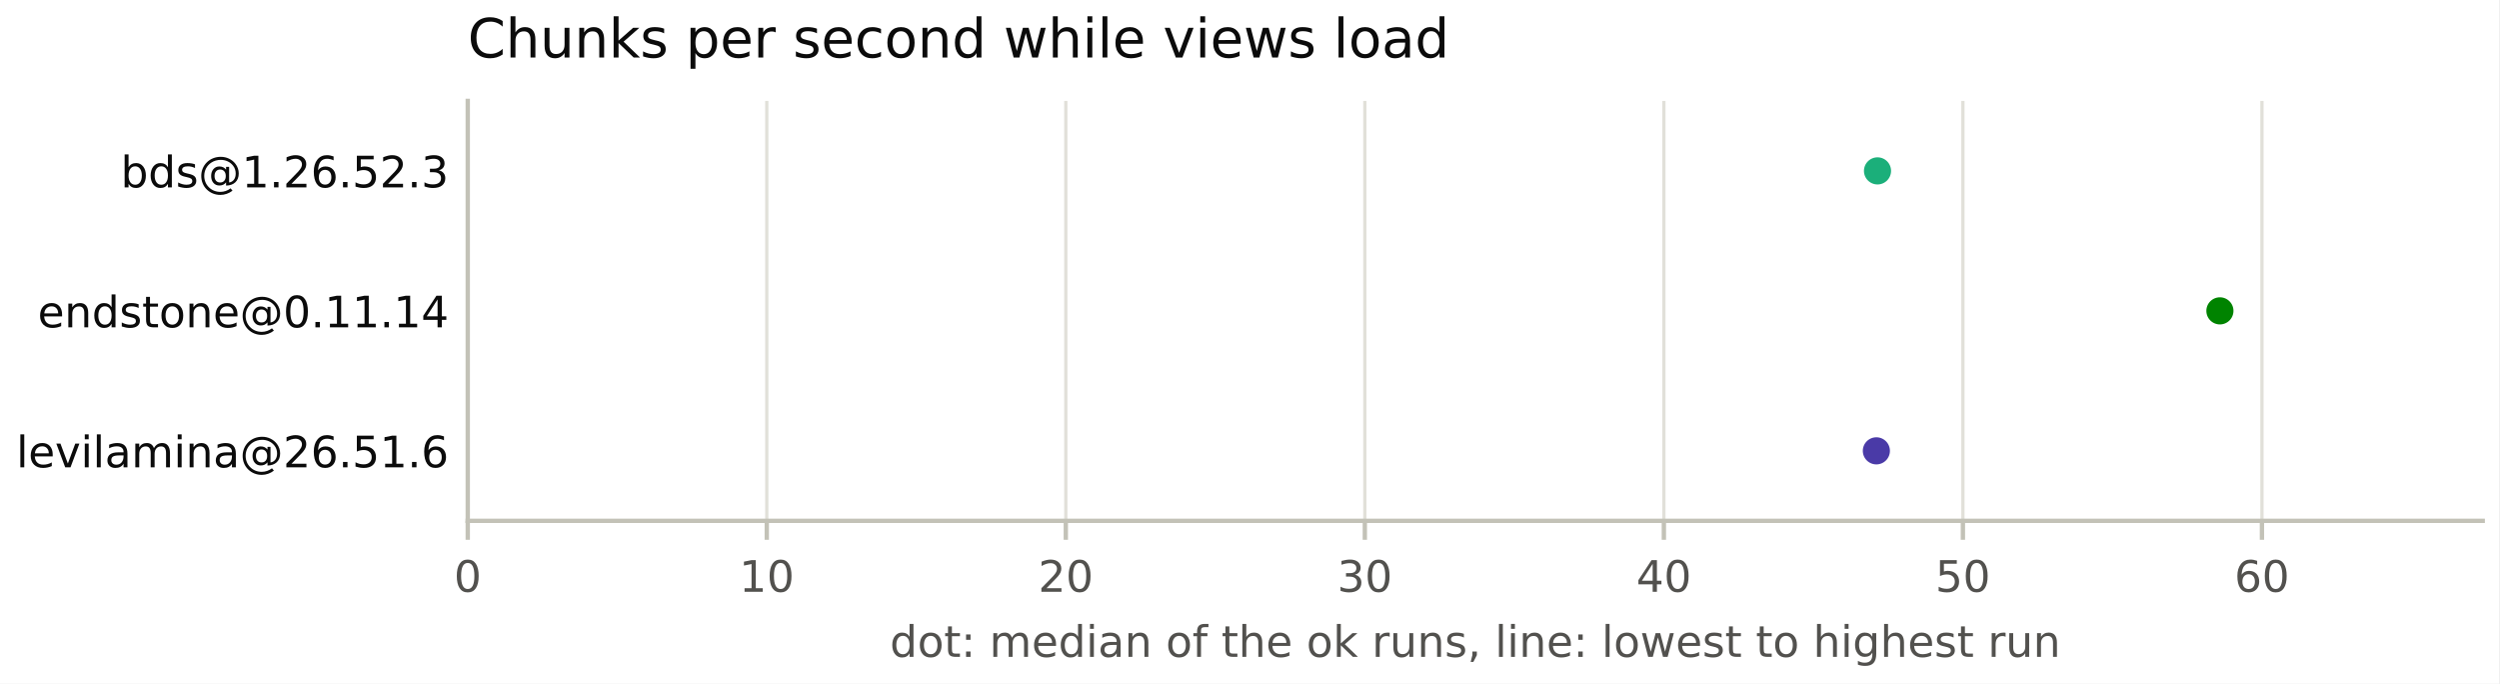
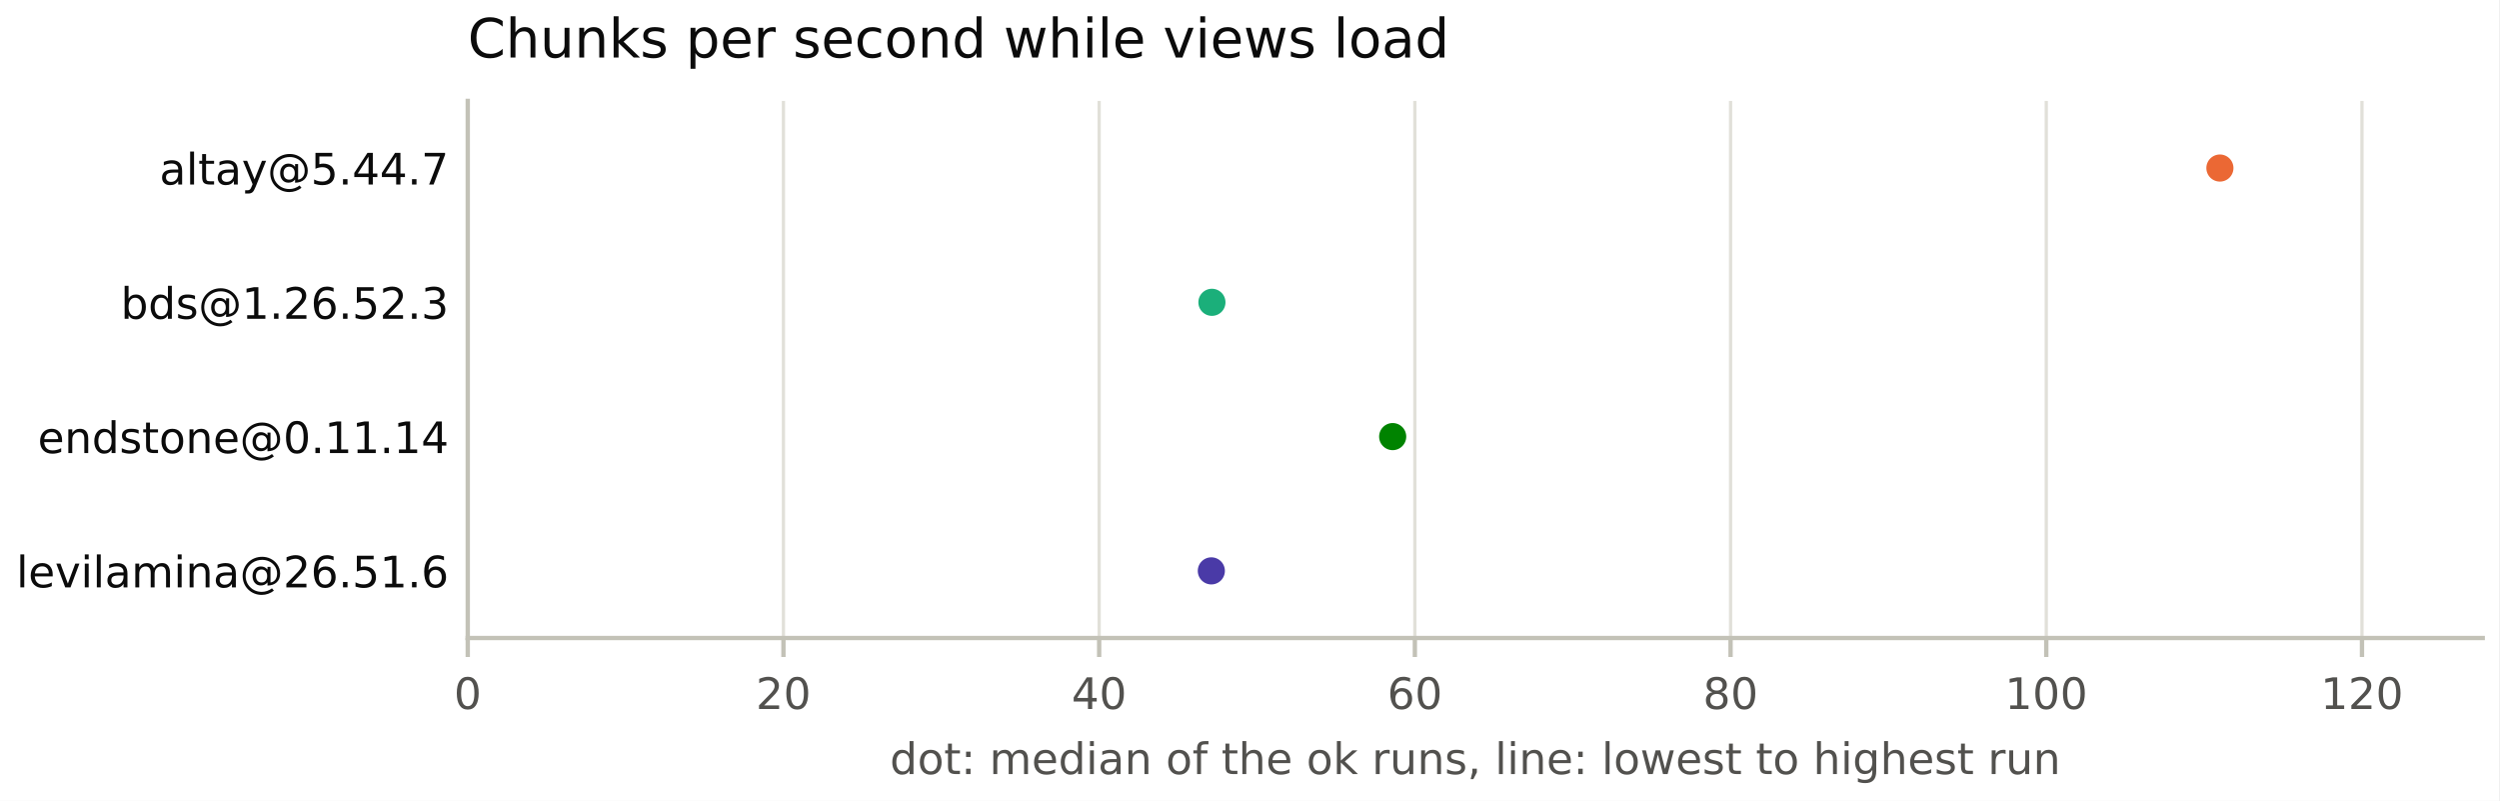
- <svg xmlns="http://www.w3.org/2000/svg" xmlns:xlink="http://www.w3.org/1999/xlink" width="460.8pt" height="126pt" viewBox="0 0 460.8 126" version="1.1">
+ <svg xmlns="http://www.w3.org/2000/svg" xmlns:xlink="http://www.w3.org/1999/xlink" width="460.8pt" height="147.6pt" viewBox="0 0 460.8 147.6" version="1.1">
  <defs>
    <style type="text/css">*{stroke-linejoin: round; stroke-linecap: butt}</style>
  </defs>
  <g id="figure_1">
    <g id="patch_1">
-       <path d="M 0 126  L 460.8 126  L 460.8 0  L 0 0  z " style="fill: #ffffff" />
+       <path d="M 0 147.6  L 460.8 147.6  L 460.8 0  L 0 0  z " style="fill: #ffffff" />
    </g>
    <g id="axes_1">
      <g id="patch_2">
-         <path d="M 86.25 95.999  L 457.8 95.999  L 457.8 18.599  L 86.25 18.599  z " style="fill: #ffffff" />
+         <path d="M 86.25 117.599  L 457.8 117.599  L 457.8 18.599  L 86.25 18.599  z " style="fill: #ffffff" />
      </g>
      <g id="matplotlib.axis_1">
        <g id="xtick_1">
          <g id="line2d_1">
-             <path d="M 86.25 95.999  L 86.25 18.599  " clip-path="url(#pcc7bbc2439)" style="fill: none; stroke: #e1e0d9; stroke-width: 0.6; stroke-linecap: square" />
+             <path d="M 86.25 117.599  L 86.25 18.599  " clip-path="url(#p664147c223)" style="fill: none; stroke: #e1e0d9; stroke-width: 0.6; stroke-linecap: square" />
          </g>
          <g id="line2d_2">
            <defs>
-               <path id="m160609b3ed" d="M 0 0  L 0 3.5  " style="stroke: #c3c2b7; stroke-width: 0.8" />
+               <path id="mc5ba4365d6" d="M 0 0  L 0 3.5  " style="stroke: #c3c2b7; stroke-width: 0.8" />
            </defs>
            <g>
-               <use xlink:href="#m160609b3ed" x="86.25" y="95.999" style="fill: #c3c2b7; stroke: #c3c2b7; stroke-width: 0.8" />
+               <use xlink:href="#mc5ba4365d6" x="86.25" y="117.599" style="fill: #c3c2b7; stroke: #c3c2b7; stroke-width: 0.8" />
            </g>
          </g>
          <g id="text_1">
-             <g style="fill: #52514e" transform="translate(83.70524 109.0773) scale(0.08 -0.08)">
+             <g style="fill: #52514e" transform="translate(83.70524 130.6773) scale(0.08 -0.08)">
              <defs>
                <path id="DejaVuSans-13" d="M 2034 4250  Q 1547 4250 1301 3770  Q 1056 3291 1056 2328  Q 1056 1369 1301 889  Q 1547 409 2034 409  Q 2525 409 2770 889  Q 3016 1369 3016 2328  Q 3016 3291 2770 3770  Q 2525 4250 2034 4250  z M 2034 4750  Q 2819 4750 3233 4129  Q 3647 3509 3647 2328  Q 3647 1150 3233 529  Q 2819 -91 2034 -91  Q 1250 -91 836 529  Q 422 1150 422 2328  Q 422 3509 836 4129  Q 1250 4750 2034 4750  z " transform="scale(0.015625)" />
              </defs>
              <use xlink:href="#DejaVuSans-13" />
            </g>
          </g>
        </g>
        <g id="xtick_2">
          <g id="line2d_3">
-             <path d="M 141.39 95.999  L 141.39 18.599  " clip-path="url(#pcc7bbc2439)" style="fill: none; stroke: #e1e0d9; stroke-width: 0.6; stroke-linecap: square" />
+             <path d="M 144.464 117.599  L 144.464 18.599  " clip-path="url(#p664147c223)" style="fill: none; stroke: #e1e0d9; stroke-width: 0.6; stroke-linecap: square" />
          </g>
          <g id="line2d_4">
            <g>
-               <use xlink:href="#m160609b3ed" x="141.39" y="95.999" style="fill: #c3c2b7; stroke: #c3c2b7; stroke-width: 0.8" />
+               <use xlink:href="#mc5ba4365d6" x="144.464" y="117.599" style="fill: #c3c2b7; stroke: #c3c2b7; stroke-width: 0.8" />
            </g>
          </g>
          <g id="text_2">
-             <g style="fill: #52514e" transform="translate(136.2996 109.0773) scale(0.08 -0.08)">
+             <g style="fill: #52514e" transform="translate(139.3742 130.6773) scale(0.08 -0.08)">
+               <defs>
+                 <path id="DejaVuSans-15" d="M 1228 531  L 3431 531  L 3431 0  L 469 0  L 469 531  Q 828 903 1448 1529  Q 2069 2156 2228 2338  Q 2531 2678 2651 2914  Q 2772 3150 2772 3378  Q 2772 3750 2511 3984  Q 2250 4219 1831 4219  Q 1534 4219 1204 4116  Q 875 4013 500 3803  L 500 4441  Q 881 4594 1212 4672  Q 1544 4750 1819 4750  Q 2544 4750 2975 4387  Q 3406 4025 3406 3419  Q 3406 3131 3298 2873  Q 3191 2616 2906 2266  Q 2828 2175 2409 1742  Q 1991 1309 1228 531  z " transform="scale(0.015625)" />
+               </defs>
+               <use xlink:href="#DejaVuSans-15" />
+               <use xlink:href="#DejaVuSans-13" transform="translate(63.625 0)" />
+             </g>
+           </g>
+         </g>
+         <g id="xtick_3">
+           <g id="line2d_5">
+             <path d="M 202.678 117.599  L 202.678 18.599  " clip-path="url(#p664147c223)" style="fill: none; stroke: #e1e0d9; stroke-width: 0.6; stroke-linecap: square" />
+           </g>
+           <g id="line2d_6">
+             <g>
+               <use xlink:href="#mc5ba4365d6" x="202.678" y="117.599" style="fill: #c3c2b7; stroke: #c3c2b7; stroke-width: 0.8" />
+             </g>
+           </g>
+           <g id="text_3">
+             <g style="fill: #52514e" transform="translate(197.5881 130.6773) scale(0.08 -0.08)">
+               <defs>
+                 <path id="DejaVuSans-17" d="M 2419 4116  L 825 1625  L 2419 1625  L 2419 4116  z M 2253 4666  L 3047 4666  L 3047 1625  L 3713 1625  L 3713 1100  L 3047 1100  L 3047 0  L 2419 0  L 2419 1100  L 313 1100  L 313 1709  L 2253 4666  z " transform="scale(0.015625)" />
+               </defs>
+               <use xlink:href="#DejaVuSans-17" />
+               <use xlink:href="#DejaVuSans-13" transform="translate(63.625 0)" />
+             </g>
+           </g>
+         </g>
+         <g id="xtick_4">
+           <g id="line2d_7">
+             <path d="M 260.892 117.599  L 260.892 18.599  " clip-path="url(#p664147c223)" style="fill: none; stroke: #e1e0d9; stroke-width: 0.6; stroke-linecap: square" />
+           </g>
+           <g id="line2d_8">
+             <g>
+               <use xlink:href="#mc5ba4365d6" x="260.892" y="117.599" style="fill: #c3c2b7; stroke: #c3c2b7; stroke-width: 0.8" />
+             </g>
+           </g>
+           <g id="text_4">
+             <g style="fill: #52514e" transform="translate(255.8021 130.6773) scale(0.08 -0.08)">
+               <defs>
+                 <path id="DejaVuSans-19" d="M 2113 2584  Q 1688 2584 1439 2293  Q 1191 2003 1191 1497  Q 1191 994 1439 701  Q 1688 409 2113 409  Q 2538 409 2786 701  Q 3034 994 3034 1497  Q 3034 2003 2786 2293  Q 2538 2584 2113 2584  z M 3366 4563  L 3366 3988  Q 3128 4100 2886 4159  Q 2644 4219 2406 4219  Q 1781 4219 1451 3797  Q 1122 3375 1075 2522  Q 1259 2794 1537 2939  Q 1816 3084 2150 3084  Q 2853 3084 3261 2657  Q 3669 2231 3669 1497  Q 3669 778 3244 343  Q 2819 -91 2113 -91  Q 1303 -91 875 529  Q 447 1150 447 2328  Q 447 3434 972 4092  Q 1497 4750 2381 4750  Q 2619 4750 2861 4703  Q 3103 4656 3366 4563  z " transform="scale(0.015625)" />
+               </defs>
+               <use xlink:href="#DejaVuSans-19" />
+               <use xlink:href="#DejaVuSans-13" transform="translate(63.625 0)" />
+             </g>
+           </g>
+         </g>
+         <g id="xtick_5">
+           <g id="line2d_9">
+             <path d="M 319.106 117.599  L 319.106 18.599  " clip-path="url(#p664147c223)" style="fill: none; stroke: #e1e0d9; stroke-width: 0.6; stroke-linecap: square" />
+           </g>
+           <g id="line2d_10">
+             <g>
+               <use xlink:href="#mc5ba4365d6" x="319.106" y="117.599" style="fill: #c3c2b7; stroke: #c3c2b7; stroke-width: 0.8" />
+             </g>
+           </g>
+           <g id="text_5">
+             <g style="fill: #52514e" transform="translate(314.016 130.6773) scale(0.08 -0.08)">
+               <defs>
+                 <path id="DejaVuSans-1b" d="M 2034 2216  Q 1584 2216 1326 1975  Q 1069 1734 1069 1313  Q 1069 891 1326 650  Q 1584 409 2034 409  Q 2484 409 2743 651  Q 3003 894 3003 1313  Q 3003 1734 2745 1975  Q 2488 2216 2034 2216  z M 1403 2484  Q 997 2584 770 2862  Q 544 3141 544 3541  Q 544 4100 942 4425  Q 1341 4750 2034 4750  Q 2731 4750 3128 4425  Q 3525 4100 3525 3541  Q 3525 3141 3298 2862  Q 3072 2584 2669 2484  Q 3125 2378 3379 2068  Q 3634 1759 3634 1313  Q 3634 634 3220 271  Q 2806 -91 2034 -91  Q 1263 -91 848 271  Q 434 634 434 1313  Q 434 1759 690 2068  Q 947 2378 1403 2484  z M 1172 3481  Q 1172 3119 1398 2916  Q 1625 2713 2034 2713  Q 2441 2713 2670 2916  Q 2900 3119 2900 3481  Q 2900 3844 2670 4047  Q 2441 4250 2034 4250  Q 1625 4250 1398 4047  Q 1172 3844 1172 3481  z " transform="scale(0.015625)" />
+               </defs>
+               <use xlink:href="#DejaVuSans-1b" />
+               <use xlink:href="#DejaVuSans-13" transform="translate(63.625 0)" />
+             </g>
+           </g>
+         </g>
+         <g id="xtick_6">
+           <g id="line2d_11">
+             <path d="M 377.32 117.599  L 377.32 18.599  " clip-path="url(#p664147c223)" style="fill: none; stroke: #e1e0d9; stroke-width: 0.6; stroke-linecap: square" />
+           </g>
+           <g id="line2d_12">
+             <g>
+               <use xlink:href="#mc5ba4365d6" x="377.32" y="117.599" style="fill: #c3c2b7; stroke: #c3c2b7; stroke-width: 0.8" />
+             </g>
+           </g>
+           <g id="text_6">
+             <g style="fill: #52514e" transform="translate(369.685 130.6773) scale(0.08 -0.08)">
              <defs>
                <path id="DejaVuSans-14" d="M 794 531  L 1825 531  L 1825 4091  L 703 3866  L 703 4441  L 1819 4666  L 2450 4666  L 2450 531  L 3481 531  L 3481 0  L 794 0  L 794 531  z " transform="scale(0.015625)" />
              </defs>
              <use xlink:href="#DejaVuSans-14" />
              <use xlink:href="#DejaVuSans-13" transform="translate(63.625 0)" />
-             </g>
-           </g>
-         </g>
-         <g id="xtick_3">
-           <g id="line2d_5">
-             <path d="M 196.529 95.999  L 196.529 18.599  " clip-path="url(#pcc7bbc2439)" style="fill: none; stroke: #e1e0d9; stroke-width: 0.6; stroke-linecap: square" />
-           </g>
-           <g id="line2d_6">
-             <g>
-               <use xlink:href="#m160609b3ed" x="196.529" y="95.999" style="fill: #c3c2b7; stroke: #c3c2b7; stroke-width: 0.8" />
-             </g>
-           </g>
-           <g id="text_3">
-             <g style="fill: #52514e" transform="translate(191.439 109.0773) scale(0.08 -0.08)">
-               <defs>
-                 <path id="DejaVuSans-15" d="M 1228 531  L 3431 531  L 3431 0  L 469 0  L 469 531  Q 828 903 1448 1529  Q 2069 2156 2228 2338  Q 2531 2678 2651 2914  Q 2772 3150 2772 3378  Q 2772 3750 2511 3984  Q 2250 4219 1831 4219  Q 1534 4219 1204 4116  Q 875 4013 500 3803  L 500 4441  Q 881 4594 1212 4672  Q 1544 4750 1819 4750  Q 2544 4750 2975 4387  Q 3406 4025 3406 3419  Q 3406 3131 3298 2873  Q 3191 2616 2906 2266  Q 2828 2175 2409 1742  Q 1991 1309 1228 531  z " transform="scale(0.015625)" />
-               </defs>
-               <use xlink:href="#DejaVuSans-15" />
-               <use xlink:href="#DejaVuSans-13" transform="translate(63.625 0)" />
-             </g>
-           </g>
-         </g>
-         <g id="xtick_4">
-           <g id="line2d_7">
-             <path d="M 251.668 95.999  L 251.668 18.599  " clip-path="url(#pcc7bbc2439)" style="fill: none; stroke: #e1e0d9; stroke-width: 0.6; stroke-linecap: square" />
-           </g>
-           <g id="line2d_8">
-             <g>
-               <use xlink:href="#m160609b3ed" x="251.668" y="95.999" style="fill: #c3c2b7; stroke: #c3c2b7; stroke-width: 0.8" />
-             </g>
-           </g>
-           <g id="text_4">
-             <g style="fill: #52514e" transform="translate(246.5784 109.0773) scale(0.08 -0.08)">
-               <defs>
-                 <path id="DejaVuSans-16" d="M 2597 2516  Q 3050 2419 3304 2112  Q 3559 1806 3559 1356  Q 3559 666 3084 287  Q 2609 -91 1734 -91  Q 1441 -91 1130 -33  Q 819 25 488 141  L 488 750  Q 750 597 1062 519  Q 1375 441 1716 441  Q 2309 441 2620 675  Q 2931 909 2931 1356  Q 2931 1769 2642 2001  Q 2353 2234 1838 2234  L 1294 2234  L 1294 2753  L 1863 2753  Q 2328 2753 2575 2939  Q 2822 3125 2822 3475  Q 2822 3834 2567 4026  Q 2313 4219 1838 4219  Q 1578 4219 1281 4162  Q 984 4106 628 3988  L 628 4550  Q 988 4650 1302 4700  Q 1616 4750 1894 4750  Q 2613 4750 3031 4423  Q 3450 4097 3450 3541  Q 3450 3153 3228 2886  Q 3006 2619 2597 2516  z " transform="scale(0.015625)" />
-               </defs>
-               <use xlink:href="#DejaVuSans-16" />
-               <use xlink:href="#DejaVuSans-13" transform="translate(63.625 0)" />
-             </g>
-           </g>
-         </g>
-         <g id="xtick_5">
-           <g id="line2d_9">
-             <path d="M 306.808 95.999  L 306.808 18.599  " clip-path="url(#pcc7bbc2439)" style="fill: none; stroke: #e1e0d9; stroke-width: 0.6; stroke-linecap: square" />
-           </g>
-           <g id="line2d_10">
-             <g>
-               <use xlink:href="#m160609b3ed" x="306.808" y="95.999" style="fill: #c3c2b7; stroke: #c3c2b7; stroke-width: 0.8" />
-             </g>
-           </g>
-           <g id="text_5">
-             <g style="fill: #52514e" transform="translate(301.7178 109.0773) scale(0.08 -0.08)">
-               <defs>
-                 <path id="DejaVuSans-17" d="M 2419 4116  L 825 1625  L 2419 1625  L 2419 4116  z M 2253 4666  L 3047 4666  L 3047 1625  L 3713 1625  L 3713 1100  L 3047 1100  L 3047 0  L 2419 0  L 2419 1100  L 313 1100  L 313 1709  L 2253 4666  z " transform="scale(0.015625)" />
-               </defs>
-               <use xlink:href="#DejaVuSans-17" />
-               <use xlink:href="#DejaVuSans-13" transform="translate(63.625 0)" />
-             </g>
-           </g>
-         </g>
-         <g id="xtick_6">
-           <g id="line2d_11">
-             <path d="M 361.947 95.999  L 361.947 18.599  " clip-path="url(#pcc7bbc2439)" style="fill: none; stroke: #e1e0d9; stroke-width: 0.6; stroke-linecap: square" />
-           </g>
-           <g id="line2d_12">
-             <g>
-               <use xlink:href="#m160609b3ed" x="361.947" y="95.999" style="fill: #c3c2b7; stroke: #c3c2b7; stroke-width: 0.8" />
-             </g>
-           </g>
-           <g id="text_6">
-             <g style="fill: #52514e" transform="translate(356.8572 109.0773) scale(0.08 -0.08)">
-               <defs>
-                 <path id="DejaVuSans-18" d="M 691 4666  L 3169 4666  L 3169 4134  L 1269 4134  L 1269 2991  Q 1406 3038 1543 3061  Q 1681 3084 1819 3084  Q 2600 3084 3056 2656  Q 3513 2228 3513 1497  Q 3513 744 3044 326  Q 2575 -91 1722 -91  Q 1428 -91 1123 -41  Q 819 9 494 109  L 494 744  Q 775 591 1075 516  Q 1375 441 1709 441  Q 2250 441 2565 725  Q 2881 1009 2881 1497  Q 2881 1984 2565 2268  Q 2250 2553 1709 2553  Q 1456 2553 1204 2497  Q 953 2441 691 2322  L 691 4666  z " transform="scale(0.015625)" />
-               </defs>
-               <use xlink:href="#DejaVuSans-18" />
-               <use xlink:href="#DejaVuSans-13" transform="translate(63.625 0)" />
+               <use xlink:href="#DejaVuSans-13" transform="translate(127.25 0)" />
            </g>
          </g>
        </g>
        <g id="xtick_7">
          <g id="line2d_13">
-             <path d="M 417.087 95.999  L 417.087 18.599  " clip-path="url(#pcc7bbc2439)" style="fill: none; stroke: #e1e0d9; stroke-width: 0.6; stroke-linecap: square" />
+             <path d="M 435.534 117.599  L 435.534 18.599  " clip-path="url(#p664147c223)" style="fill: none; stroke: #e1e0d9; stroke-width: 0.6; stroke-linecap: square" />
          </g>
          <g id="line2d_14">
            <g>
-               <use xlink:href="#m160609b3ed" x="417.087" y="95.999" style="fill: #c3c2b7; stroke: #c3c2b7; stroke-width: 0.8" />
+               <use xlink:href="#mc5ba4365d6" x="435.534" y="117.599" style="fill: #c3c2b7; stroke: #c3c2b7; stroke-width: 0.8" />
            </g>
          </g>
          <g id="text_7">
-             <g style="fill: #52514e" transform="translate(411.9966 109.0773) scale(0.08 -0.08)">
-               <defs>
-                 <path id="DejaVuSans-19" d="M 2113 2584  Q 1688 2584 1439 2293  Q 1191 2003 1191 1497  Q 1191 994 1439 701  Q 1688 409 2113 409  Q 2538 409 2786 701  Q 3034 994 3034 1497  Q 3034 2003 2786 2293  Q 2538 2584 2113 2584  z M 3366 4563  L 3366 3988  Q 3128 4100 2886 4159  Q 2644 4219 2406 4219  Q 1781 4219 1451 3797  Q 1122 3375 1075 2522  Q 1259 2794 1537 2939  Q 1816 3084 2150 3084  Q 2853 3084 3261 2657  Q 3669 2231 3669 1497  Q 3669 778 3244 343  Q 2819 -91 2113 -91  Q 1303 -91 875 529  Q 447 1150 447 2328  Q 447 3434 972 4092  Q 1497 4750 2381 4750  Q 2619 4750 2861 4703  Q 3103 4656 3366 4563  z " transform="scale(0.015625)" />
-               </defs>
-               <use xlink:href="#DejaVuSans-19" />
-               <use xlink:href="#DejaVuSans-13" transform="translate(63.625 0)" />
+             <g style="fill: #52514e" transform="translate(427.8989 130.6773) scale(0.08 -0.08)">
+               <use xlink:href="#DejaVuSans-14" />
+               <use xlink:href="#DejaVuSans-15" transform="translate(63.625 0)" />
+               <use xlink:href="#DejaVuSans-13" transform="translate(127.25 0)" />
            </g>
          </g>
        </g>
        <g id="text_8">
-           <g style="fill: #52514e" transform="translate(164.0894 121.0779) scale(0.08 -0.08)">
+           <g style="fill: #52514e" transform="translate(164.0894 142.6779) scale(0.08 -0.08)">
            <defs>
              <path id="DejaVuSans-47" d="M 2906 2969  L 2906 4863  L 3481 4863  L 3481 0  L 2906 0  L 2906 525  Q 2725 213 2448 61  Q 2172 -91 1784 -91  Q 1150 -91 751 415  Q 353 922 353 1747  Q 353 2572 751 3078  Q 1150 3584 1784 3584  Q 2172 3584 2448 3432  Q 2725 3281 2906 2969  z M 947 1747  Q 947 1113 1208 752  Q 1469 391 1925 391  Q 2381 391 2643 752  Q 2906 1113 2906 1747  Q 2906 2381 2643 2742  Q 2381 3103 1925 3103  Q 1469 3103 1208 2742  Q 947 2381 947 1747  z " transform="scale(0.015625)" />
              <path id="DejaVuSans-52" d="M 1959 3097  Q 1497 3097 1228 2736  Q 959 2375 959 1747  Q 959 1119 1226 758  Q 1494 397 1959 397  Q 2419 397 2687 759  Q 2956 1122 2956 1747  Q 2956 2369 2687 2733  Q 2419 3097 1959 3097  z M 1959 3584  Q 2709 3584 3137 3096  Q 3566 2609 3566 1747  Q 3566 888 3137 398  Q 2709 -91 1959 -91  Q 1206 -91 779 398  Q 353 888 353 1747  Q 353 2609 779 3096  Q 1206 3584 1959 3584  z " transform="scale(0.015625)" />
              <path id="DejaVuSans-57" d="M 1172 4494  L 1172 3500  L 2356 3500  L 2356 3053  L 1172 3053  L 1172 1153  Q 1172 725 1289 603  Q 1406 481 1766 481  L 2356 481  L 2356 0  L 1766 0  Q 1100 0 847 248  Q 594 497 594 1153  L 594 3053  L 172 3053  L 172 3500  L 594 3500  L 594 4494  L 1172 4494  z " transform="scale(0.015625)" />
              <path id="DejaVuSans-1d" d="M 750 794  L 1409 794  L 1409 0  L 750 0  L 750 794  z M 750 3309  L 1409 3309  L 1409 2516  L 750 2516  L 750 3309  z " transform="scale(0.015625)" />
              <path id="DejaVuSans-3" transform="scale(0.015625)" />
              <path id="DejaVuSans-50" d="M 3328 2828  Q 3544 3216 3844 3400  Q 4144 3584 4550 3584  Q 5097 3584 5394 3201  Q 5691 2819 5691 2113  L 5691 0  L 5113 0  L 5113 2094  Q 5113 2597 4934 2840  Q 4756 3084 4391 3084  Q 3944 3084 3684 2787  Q 3425 2491 3425 1978  L 3425 0  L 2847 0  L 2847 2094  Q 2847 2600 2669 2842  Q 2491 3084 2119 3084  Q 1678 3084 1418 2786  Q 1159 2488 1159 1978  L 1159 0  L 581 0  L 581 3500  L 1159 3500  L 1159 2956  Q 1356 3278 1631 3431  Q 1906 3584 2284 3584  Q 2666 3584 2933 3390  Q 3200 3197 3328 2828  z " transform="scale(0.015625)" />
              <path id="DejaVuSans-48" d="M 3597 1894  L 3597 1613  L 953 1613  Q 991 1019 1311 708  Q 1631 397 2203 397  Q 2534 397 2845 478  Q 3156 559 3463 722  L 3463 178  Q 3153 47 2828 -22  Q 2503 -91 2169 -91  Q 1331 -91 842 396  Q 353 884 353 1716  Q 353 2575 817 3079  Q 1281 3584 2069 3584  Q 2775 3584 3186 3129  Q 3597 2675 3597 1894  z M 3022 2063  Q 3016 2534 2758 2815  Q 2500 3097 2075 3097  Q 1594 3097 1305 2825  Q 1016 2553 972 2059  L 3022 2063  z " transform="scale(0.015625)" />
              <path id="DejaVuSans-4c" d="M 603 3500  L 1178 3500  L 1178 0  L 603 0  L 603 3500  z M 603 4863  L 1178 4863  L 1178 4134  L 603 4134  L 603 4863  z " transform="scale(0.015625)" />
              <path id="DejaVuSans-44" d="M 2194 1759  Q 1497 1759 1228 1600  Q 959 1441 959 1056  Q 959 750 1161 570  Q 1363 391 1709 391  Q 2188 391 2477 730  Q 2766 1069 2766 1631  L 2766 1759  L 2194 1759  z M 3341 1997  L 3341 0  L 2766 0  L 2766 531  Q 2569 213 2275 61  Q 1981 -91 1556 -91  Q 1019 -91 701 211  Q 384 513 384 1019  Q 384 1609 779 1909  Q 1175 2209 1959 2209  L 2766 2209  L 2766 2266  Q 2766 2663 2505 2880  Q 2244 3097 1772 3097  Q 1472 3097 1187 3025  Q 903 2953 641 2809  L 641 3341  Q 956 3463 1253 3523  Q 1550 3584 1831 3584  Q 2591 3584 2966 3190  Q 3341 2797 3341 1997  z " transform="scale(0.015625)" />
              <path id="DejaVuSans-51" d="M 3513 2113  L 3513 0  L 2938 0  L 2938 2094  Q 2938 2591 2744 2837  Q 2550 3084 2163 3084  Q 1697 3084 1428 2787  Q 1159 2491 1159 1978  L 1159 0  L 581 0  L 581 3500  L 1159 3500  L 1159 2956  Q 1366 3272 1645 3428  Q 1925 3584 2291 3584  Q 2894 3584 3203 3211  Q 3513 2838 3513 2113  z " transform="scale(0.015625)" />
              <path id="DejaVuSans-49" d="M 2375 4863  L 2375 4384  L 1825 4384  Q 1516 4384 1395 4259  Q 1275 4134 1275 3809  L 1275 3500  L 2222 3500  L 2222 3053  L 1275 3053  L 1275 0  L 697 0  L 697 3053  L 147 3053  L 147 3500  L 697 3500  L 697 3744  Q 697 4328 969 4595  Q 1241 4863 1831 4863  L 2375 4863  z " transform="scale(0.015625)" />
              <path id="DejaVuSans-4b" d="M 3513 2113  L 3513 0  L 2938 0  L 2938 2094  Q 2938 2591 2744 2837  Q 2550 3084 2163 3084  Q 1697 3084 1428 2787  Q 1159 2491 1159 1978  L 1159 0  L 581 0  L 581 4863  L 1159 4863  L 1159 2956  Q 1366 3272 1645 3428  Q 1925 3584 2291 3584  Q 2894 3584 3203 3211  Q 3513 2838 3513 2113  z " transform="scale(0.015625)" />
              <path id="DejaVuSans-4e" d="M 581 4863  L 1159 4863  L 1159 1991  L 2875 3500  L 3609 3500  L 1753 1863  L 3688 0  L 2938 0  L 1159 1709  L 1159 0  L 581 0  L 581 4863  z " transform="scale(0.015625)" />
              <path id="DejaVuSans-55" d="M 2631 2963  Q 2534 3019 2420 3045  Q 2306 3072 2169 3072  Q 1681 3072 1420 2755  Q 1159 2438 1159 1844  L 1159 0  L 581 0  L 581 3500  L 1159 3500  L 1159 2956  Q 1341 3275 1631 3429  Q 1922 3584 2338 3584  Q 2397 3584 2469 3576  Q 2541 3569 2628 3553  L 2631 2963  z " transform="scale(0.015625)" />
              <path id="DejaVuSans-58" d="M 544 1381  L 544 3500  L 1119 3500  L 1119 1403  Q 1119 906 1312 657  Q 1506 409 1894 409  Q 2359 409 2629 706  Q 2900 1003 2900 1516  L 2900 3500  L 3475 3500  L 3475 0  L 2900 0  L 2900 538  Q 2691 219 2414 64  Q 2138 -91 1772 -91  Q 1169 -91 856 284  Q 544 659 544 1381  z M 1991 3584  L 1991 3584  z " transform="scale(0.015625)" />
              <path id="DejaVuSans-56" d="M 2834 3397  L 2834 2853  Q 2591 2978 2328 3040  Q 2066 3103 1784 3103  Q 1356 3103 1142 2972  Q 928 2841 928 2578  Q 928 2378 1081 2264  Q 1234 2150 1697 2047  L 1894 2003  Q 2506 1872 2764 1633  Q 3022 1394 3022 966  Q 3022 478 2636 193  Q 2250 -91 1575 -91  Q 1294 -91 989 -36  Q 684 19 347 128  L 347 722  Q 666 556 975 473  Q 1284 391 1588 391  Q 1994 391 2212 530  Q 2431 669 2431 922  Q 2431 1156 2273 1281  Q 2116 1406 1581 1522  L 1381 1569  Q 847 1681 609 1914  Q 372 2147 372 2553  Q 372 3047 722 3315  Q 1072 3584 1716 3584  Q 2034 3584 2315 3537  Q 2597 3491 2834 3397  z " transform="scale(0.015625)" />
              <path id="DejaVuSans-f" d="M 750 794  L 1409 794  L 1409 256  L 897 -744  L 494 -744  L 750 256  L 750 794  z " transform="scale(0.015625)" />
              <path id="DejaVuSans-4f" d="M 603 4863  L 1178 4863  L 1178 0  L 603 0  L 603 4863  z " transform="scale(0.015625)" />
              <path id="DejaVuSans-5a" d="M 269 3500  L 844 3500  L 1563 769  L 2278 3500  L 2956 3500  L 3675 769  L 4391 3500  L 4966 3500  L 4050 0  L 3372 0  L 2619 2869  L 1863 0  L 1184 0  L 269 3500  z " transform="scale(0.015625)" />
              <path id="DejaVuSans-4a" d="M 2906 1791  Q 2906 2416 2648 2759  Q 2391 3103 1925 3103  Q 1463 3103 1205 2759  Q 947 2416 947 1791  Q 947 1169 1205 825  Q 1463 481 1925 481  Q 2391 481 2648 825  Q 2906 1169 2906 1791  z M 3481 434  Q 3481 -459 3084 -895  Q 2688 -1331 1869 -1331  Q 1566 -1331 1297 -1286  Q 1028 -1241 775 -1147  L 775 -588  Q 1028 -725 1275 -790  Q 1522 -856 1778 -856  Q 2344 -856 2625 -561  Q 2906 -266 2906 331  L 2906 616  Q 2728 306 2450 153  Q 2172 0 1784 0  Q 1141 0 747 490  Q 353 981 353 1791  Q 353 2603 747 3093  Q 1141 3584 1784 3584  Q 2172 3584 2450 3431  Q 2728 3278 2906 2969  L 2906 3500  L 3481 3500  L 3481 434  z " transform="scale(0.015625)" />
            </defs>
            <use xlink:href="#DejaVuSans-47" />
            <use xlink:href="#DejaVuSans-52" transform="translate(63.48438 0)" />
            <use xlink:href="#DejaVuSans-57" transform="translate(124.6719 0)" />
            <use xlink:href="#DejaVuSans-1d" transform="translate(163.875 0)" />
            <use xlink:href="#DejaVuSans-3" transform="translate(197.5625 0)" />
            <use xlink:href="#DejaVuSans-50" transform="translate(229.3438 0)" />
            <use xlink:href="#DejaVuSans-48" transform="translate(326.75 0)" />
            <use xlink:href="#DejaVuSans-47" transform="translate(388.2812 0)" />
            <use xlink:href="#DejaVuSans-4c" transform="translate(451.7656 0)" />
            <use xlink:href="#DejaVuSans-44" transform="translate(479.5469 0)" />
            <use xlink:href="#DejaVuSans-51" transform="translate(540.8281 0)" />
            <use xlink:href="#DejaVuSans-3" transform="translate(604.2031 0)" />
            <use xlink:href="#DejaVuSans-52" transform="translate(635.9844 0)" />
            <use xlink:href="#DejaVuSans-49" transform="translate(697.1719 0)" />
            <use xlink:href="#DejaVuSans-3" transform="translate(732.375 0)" />
            <use xlink:href="#DejaVuSans-57" transform="translate(764.1562 0)" />
            <use xlink:href="#DejaVuSans-4b" transform="translate(803.3594 0)" />
            <use xlink:href="#DejaVuSans-48" transform="translate(866.7344 0)" />
            <use xlink:href="#DejaVuSans-3" transform="translate(928.2656 0)" />
            <use xlink:href="#DejaVuSans-52" transform="translate(960.0469 0)" />
            <use xlink:href="#DejaVuSans-4e" transform="translate(1021.234 0)" />
            <use xlink:href="#DejaVuSans-3" transform="translate(1079.141 0)" />
            <use xlink:href="#DejaVuSans-55" transform="translate(1110.922 0)" />
            <use xlink:href="#DejaVuSans-58" transform="translate(1152.031 0)" />
            <use xlink:href="#DejaVuSans-51" transform="translate(1215.406 0)" />
            <use xlink:href="#DejaVuSans-56" transform="translate(1278.781 0)" />
            <use xlink:href="#DejaVuSans-f" transform="translate(1330.875 0)" />
            <use xlink:href="#DejaVuSans-3" transform="translate(1362.656 0)" />
            <use xlink:href="#DejaVuSans-4f" transform="translate(1394.438 0)" />
            <use xlink:href="#DejaVuSans-4c" transform="translate(1422.219 0)" />
            <use xlink:href="#DejaVuSans-51" transform="translate(1450 0)" />
            <use xlink:href="#DejaVuSans-48" transform="translate(1513.375 0)" />
            <use xlink:href="#DejaVuSans-1d" transform="translate(1574.906 0)" />
            <use xlink:href="#DejaVuSans-3" transform="translate(1608.594 0)" />
            <use xlink:href="#DejaVuSans-4f" transform="translate(1640.375 0)" />
            <use xlink:href="#DejaVuSans-52" transform="translate(1668.156 0)" />
            <use xlink:href="#DejaVuSans-5a" transform="translate(1729.344 0)" />
            <use xlink:href="#DejaVuSans-48" transform="translate(1811.125 0)" />
            <use xlink:href="#DejaVuSans-56" transform="translate(1872.656 0)" />
            <use xlink:href="#DejaVuSans-57" transform="translate(1924.75 0)" />
            <use xlink:href="#DejaVuSans-3" transform="translate(1963.953 0)" />
            <use xlink:href="#DejaVuSans-57" transform="translate(1995.734 0)" />
            <use xlink:href="#DejaVuSans-52" transform="translate(2034.938 0)" />
            <use xlink:href="#DejaVuSans-3" transform="translate(2096.125 0)" />
            <use xlink:href="#DejaVuSans-4b" transform="translate(2127.906 0)" />
            <use xlink:href="#DejaVuSans-4c" transform="translate(2191.281 0)" />
            <use xlink:href="#DejaVuSans-4a" transform="translate(2219.062 0)" />
            <use xlink:href="#DejaVuSans-4b" transform="translate(2282.547 0)" />
            <use xlink:href="#DejaVuSans-48" transform="translate(2345.922 0)" />
            <use xlink:href="#DejaVuSans-56" transform="translate(2407.453 0)" />
            <use xlink:href="#DejaVuSans-57" transform="translate(2459.547 0)" />
            <use xlink:href="#DejaVuSans-3" transform="translate(2498.75 0)" />
            <use xlink:href="#DejaVuSans-55" transform="translate(2530.531 0)" />
            <use xlink:href="#DejaVuSans-58" transform="translate(2571.641 0)" />
            <use xlink:href="#DejaVuSans-51" transform="translate(2635.016 0)" />
          </g>
        </g>
      </g>
      <g id="matplotlib.axis_2">
        <g id="ytick_1">
          <g id="line2d_15" />
          <g id="text_9">
-             <g style="fill: #0b0b0b" transform="translate(22.25774 34.53813) scale(0.08 -0.08)">
+             <g style="fill: #0b0b0b" transform="translate(29.40649 34.01311) scale(0.08 -0.08)">
+               <defs>
+                 <path id="DejaVuSans-5c" d="M 2059 -325  Q 1816 -950 1584 -1140  Q 1353 -1331 966 -1331  L 506 -1331  L 506 -850  L 844 -850  Q 1081 -850 1212 -737  Q 1344 -625 1503 -206  L 1606 56  L 191 3500  L 800 3500  L 1894 763  L 2988 3500  L 3597 3500  L 2059 -325  z " transform="scale(0.015625)" />
+                 <path id="DejaVuSans-23" d="M 2381 1678  Q 2381 1231 2603 976  Q 2825 722 3213 722  Q 3597 722 3817 978  Q 4038 1234 4038 1678  Q 4038 2116 3813 2373  Q 3588 2631 3206 2631  Q 2828 2631 2604 2375  Q 2381 2119 2381 1678  z M 4084 744  Q 3897 503 3655 389  Q 3413 275 3091 275  Q 2553 275 2217 664  Q 1881 1053 1881 1678  Q 1881 2303 2218 2693  Q 2556 3084 3091 3084  Q 3413 3084 3656 2967  Q 3900 2850 4084 2613  L 4084 3022  L 4531 3022  L 4531 722  Q 4988 791 5245 1139  Q 5503 1488 5503 2041  Q 5503 2375 5404 2669  Q 5306 2963 5106 3213  Q 4781 3622 4314 3839  Q 3847 4056 3297 4056  Q 2913 4056 2559 3954  Q 2206 3853 1906 3653  Q 1416 3334 1139 2817  Q 863 2300 863 1697  Q 863 1200 1042 765  Q 1222 331 1563 0  Q 1891 -325 2322 -495  Q 2753 -666 3244 -666  Q 3647 -666 4036 -530  Q 4425 -394 4750 -141  L 5031 -488  Q 4641 -791 4180 -952  Q 3719 -1113 3244 -1113  Q 2666 -1113 2153 -908  Q 1641 -703 1241 -313  Q 841 78 631 592  Q 422 1106 422 1697  Q 422 2266 634 2781  Q 847 3297 1241 3688  Q 1644 4084 2172 4295  Q 2700 4506 3291 4506  Q 3953 4506 4520 4234  Q 5088 3963 5472 3463  Q 5706 3156 5829 2797  Q 5953 2438 5953 2053  Q 5953 1231 5456 756  Q 4959 281 4084 263  L 4084 744  z " transform="scale(0.015625)" />
+                 <path id="DejaVuSans-18" d="M 691 4666  L 3169 4666  L 3169 4134  L 1269 4134  L 1269 2991  Q 1406 3038 1543 3061  Q 1681 3084 1819 3084  Q 2600 3084 3056 2656  Q 3513 2228 3513 1497  Q 3513 744 3044 326  Q 2575 -91 1722 -91  Q 1428 -91 1123 -41  Q 819 9 494 109  L 494 744  Q 775 591 1075 516  Q 1375 441 1709 441  Q 2250 441 2565 725  Q 2881 1009 2881 1497  Q 2881 1984 2565 2268  Q 2250 2553 1709 2553  Q 1456 2553 1204 2497  Q 953 2441 691 2322  L 691 4666  z " transform="scale(0.015625)" />
+                 <path id="DejaVuSans-11" d="M 684 794  L 1344 794  L 1344 0  L 684 0  L 684 794  z " transform="scale(0.015625)" />
+                 <path id="DejaVuSans-1a" d="M 525 4666  L 3525 4666  L 3525 4397  L 1831 0  L 1172 0  L 2766 4134  L 525 4134  L 525 4666  z " transform="scale(0.015625)" />
+               </defs>
+               <use xlink:href="#DejaVuSans-44" />
+               <use xlink:href="#DejaVuSans-4f" transform="translate(61.28125 0)" />
+               <use xlink:href="#DejaVuSans-57" transform="translate(89.0625 0)" />
+               <use xlink:href="#DejaVuSans-44" transform="translate(128.2656 0)" />
+               <use xlink:href="#DejaVuSans-5c" transform="translate(189.5469 0)" />
+               <use xlink:href="#DejaVuSans-23" transform="translate(248.7344 0)" />
+               <use xlink:href="#DejaVuSans-18" transform="translate(348.7344 0)" />
+               <use xlink:href="#DejaVuSans-11" transform="translate(412.3594 0)" />
+               <use xlink:href="#DejaVuSans-17" transform="translate(444.1406 0)" />
+               <use xlink:href="#DejaVuSans-17" transform="translate(507.7656 0)" />
+               <use xlink:href="#DejaVuSans-11" transform="translate(571.3906 0)" />
+               <use xlink:href="#DejaVuSans-1a" transform="translate(603.1719 0)" />
+             </g>
+           </g>
+         </g>
+         <g id="ytick_2">
+           <g id="line2d_16" />
+           <g id="text_10">
+             <g style="fill: #0b0b0b" transform="translate(22.25774 58.76322) scale(0.08 -0.08)">
              <defs>
                <path id="DejaVuSans-45" d="M 3116 1747  Q 3116 2381 2855 2742  Q 2594 3103 2138 3103  Q 1681 3103 1420 2742  Q 1159 2381 1159 1747  Q 1159 1113 1420 752  Q 1681 391 2138 391  Q 2594 391 2855 752  Q 3116 1113 3116 1747  z M 1159 2969  Q 1341 3281 1617 3432  Q 1894 3584 2278 3584  Q 2916 3584 3314 3078  Q 3713 2572 3713 1747  Q 3713 922 3314 415  Q 2916 -91 2278 -91  Q 1894 -91 1617 61  Q 1341 213 1159 525  L 1159 0  L 581 0  L 581 4863  L 1159 4863  L 1159 2969  z " transform="scale(0.015625)" />
-                 <path id="DejaVuSans-23" d="M 2381 1678  Q 2381 1231 2603 976  Q 2825 722 3213 722  Q 3597 722 3817 978  Q 4038 1234 4038 1678  Q 4038 2116 3813 2373  Q 3588 2631 3206 2631  Q 2828 2631 2604 2375  Q 2381 2119 2381 1678  z M 4084 744  Q 3897 503 3655 389  Q 3413 275 3091 275  Q 2553 275 2217 664  Q 1881 1053 1881 1678  Q 1881 2303 2218 2693  Q 2556 3084 3091 3084  Q 3413 3084 3656 2967  Q 3900 2850 4084 2613  L 4084 3022  L 4531 3022  L 4531 722  Q 4988 791 5245 1139  Q 5503 1488 5503 2041  Q 5503 2375 5404 2669  Q 5306 2963 5106 3213  Q 4781 3622 4314 3839  Q 3847 4056 3297 4056  Q 2913 4056 2559 3954  Q 2206 3853 1906 3653  Q 1416 3334 1139 2817  Q 863 2300 863 1697  Q 863 1200 1042 765  Q 1222 331 1563 0  Q 1891 -325 2322 -495  Q 2753 -666 3244 -666  Q 3647 -666 4036 -530  Q 4425 -394 4750 -141  L 5031 -488  Q 4641 -791 4180 -952  Q 3719 -1113 3244 -1113  Q 2666 -1113 2153 -908  Q 1641 -703 1241 -313  Q 841 78 631 592  Q 422 1106 422 1697  Q 422 2266 634 2781  Q 847 3297 1241 3688  Q 1644 4084 2172 4295  Q 2700 4506 3291 4506  Q 3953 4506 4520 4234  Q 5088 3963 5472 3463  Q 5706 3156 5829 2797  Q 5953 2438 5953 2053  Q 5953 1231 5456 756  Q 4959 281 4084 263  L 4084 744  z " transform="scale(0.015625)" />
-                 <path id="DejaVuSans-11" d="M 684 794  L 1344 794  L 1344 0  L 684 0  L 684 794  z " transform="scale(0.015625)" />
+                 <path id="DejaVuSans-16" d="M 2597 2516  Q 3050 2419 3304 2112  Q 3559 1806 3559 1356  Q 3559 666 3084 287  Q 2609 -91 1734 -91  Q 1441 -91 1130 -33  Q 819 25 488 141  L 488 750  Q 750 597 1062 519  Q 1375 441 1716 441  Q 2309 441 2620 675  Q 2931 909 2931 1356  Q 2931 1769 2642 2001  Q 2353 2234 1838 2234  L 1294 2234  L 1294 2753  L 1863 2753  Q 2328 2753 2575 2939  Q 2822 3125 2822 3475  Q 2822 3834 2567 4026  Q 2313 4219 1838 4219  Q 1578 4219 1281 4162  Q 984 4106 628 3988  L 628 4550  Q 988 4650 1302 4700  Q 1616 4750 1894 4750  Q 2613 4750 3031 4423  Q 3450 4097 3450 3541  Q 3450 3153 3228 2886  Q 3006 2619 2597 2516  z " transform="scale(0.015625)" />
              </defs>
              <use xlink:href="#DejaVuSans-45" />
              <use xlink:href="#DejaVuSans-47" transform="translate(63.48438 0)" />
              <use xlink:href="#DejaVuSans-56" transform="translate(126.9688 0)" />
              <use xlink:href="#DejaVuSans-23" transform="translate(179.0625 0)" />
              <use xlink:href="#DejaVuSans-14" transform="translate(279.0625 0)" />
              <use xlink:href="#DejaVuSans-11" transform="translate(342.6875 0)" />
              <use xlink:href="#DejaVuSans-15" transform="translate(374.4688 0)" />
              <use xlink:href="#DejaVuSans-19" transform="translate(438.0938 0)" />
              <use xlink:href="#DejaVuSans-11" transform="translate(501.7188 0)" />
              <use xlink:href="#DejaVuSans-18" transform="translate(533.5 0)" />
              <use xlink:href="#DejaVuSans-15" transform="translate(597.125 0)" />
              <use xlink:href="#DejaVuSans-11" transform="translate(660.75 0)" />
              <use xlink:href="#DejaVuSans-16" transform="translate(692.5312 0)" />
            </g>
          </g>
        </g>
-         <g id="ytick_2">
-           <g id="line2d_16" />
-           <g id="text_10">
-             <g style="fill: #0b0b0b" transform="translate(6.95274 60.33828) scale(0.08 -0.08)">
+         <g id="ytick_3">
+           <g id="line2d_17" />
+           <g id="text_11">
+             <g style="fill: #0b0b0b" transform="translate(6.95274 83.51334) scale(0.08 -0.08)">
              <use xlink:href="#DejaVuSans-48" />
              <use xlink:href="#DejaVuSans-51" transform="translate(61.53125 0)" />
              <use xlink:href="#DejaVuSans-47" transform="translate(124.9062 0)" />
              <use xlink:href="#DejaVuSans-56" transform="translate(188.3906 0)" />
              <use xlink:href="#DejaVuSans-57" transform="translate(240.4844 0)" />
              <use xlink:href="#DejaVuSans-52" transform="translate(279.6875 0)" />
              <use xlink:href="#DejaVuSans-51" transform="translate(340.875 0)" />
              <use xlink:href="#DejaVuSans-48" transform="translate(404.25 0)" />
              <use xlink:href="#DejaVuSans-23" transform="translate(465.7812 0)" />
              <use xlink:href="#DejaVuSans-13" transform="translate(565.7812 0)" />
              <use xlink:href="#DejaVuSans-11" transform="translate(629.4062 0)" />
              <use xlink:href="#DejaVuSans-14" transform="translate(661.1875 0)" />
              <use xlink:href="#DejaVuSans-14" transform="translate(724.8125 0)" />
              <use xlink:href="#DejaVuSans-11" transform="translate(788.4375 0)" />
              <use xlink:href="#DejaVuSans-14" transform="translate(820.2188 0)" />
              <use xlink:href="#DejaVuSans-17" transform="translate(883.8438 0)" />
            </g>
          </g>
        </g>
-         <g id="ytick_3">
-           <g id="line2d_17" />
-           <g id="text_11">
-             <g style="fill: #0b0b0b" transform="translate(3.00024 86.13843) scale(0.08 -0.08)">
+         <g id="ytick_4">
+           <g id="line2d_18" />
+           <g id="text_12">
+             <g style="fill: #0b0b0b" transform="translate(3.00024 108.2635) scale(0.08 -0.08)">
              <defs>
                <path id="DejaVuSans-59" d="M 191 3500  L 800 3500  L 1894 563  L 2988 3500  L 3597 3500  L 2284 0  L 1503 0  L 191 3500  z " transform="scale(0.015625)" />
              </defs>
              <use xlink:href="#DejaVuSans-4f" />
              <use xlink:href="#DejaVuSans-48" transform="translate(27.78125 0)" />
              <use xlink:href="#DejaVuSans-59" transform="translate(89.3125 0)" />
              <use xlink:href="#DejaVuSans-4c" transform="translate(148.5 0)" />
              <use xlink:href="#DejaVuSans-4f" transform="translate(176.2812 0)" />
              <use xlink:href="#DejaVuSans-44" transform="translate(204.0625 0)" />
              <use xlink:href="#DejaVuSans-50" transform="translate(265.3438 0)" />
              <use xlink:href="#DejaVuSans-4c" transform="translate(362.75 0)" />
              <use xlink:href="#DejaVuSans-51" transform="translate(390.5312 0)" />
              <use xlink:href="#DejaVuSans-44" transform="translate(453.9062 0)" />
              <use xlink:href="#DejaVuSans-23" transform="translate(515.1875 0)" />
              <use xlink:href="#DejaVuSans-15" transform="translate(615.1875 0)" />
              <use xlink:href="#DejaVuSans-19" transform="translate(678.8125 0)" />
              <use xlink:href="#DejaVuSans-11" transform="translate(742.4375 0)" />
              <use xlink:href="#DejaVuSans-18" transform="translate(774.2188 0)" />
              <use xlink:href="#DejaVuSans-14" transform="translate(837.8438 0)" />
              <use xlink:href="#DejaVuSans-11" transform="translate(901.4688 0)" />
              <use xlink:href="#DejaVuSans-19" transform="translate(933.25 0)" />
            </g>
          </g>
        </g>
      </g>
      <g id="LineCollection_1">
-         <path d="M 346.2 31.499  L 346.2 31.499  " clip-path="url(#pcc7bbc2439)" style="fill: none; stroke: #1baf7a; stroke-width: 1.5" />
-       </g>
-       <g id="line2d_18">
-         <defs>
-           <path id="m6df591e2f6" d="M 0 3  C 0.796 3 1.559 2.684 2.121 2.121  C 2.684 1.559 3 0.796 3 0  C 3 -0.796 2.684 -1.559 2.121 -2.121  C 1.559 -2.684 0.796 -3 0 -3  C -0.796 -3 -1.559 -2.684 -2.121 -2.121  C -2.684 -1.559 -3 -0.796 -3 0  C -3 0.796 -2.684 1.559 -2.121 2.121  C -1.559 2.684 -0.796 3 0 3  z " style="stroke: #ffffff" />
-         </defs>
-         <g clip-path="url(#pcc7bbc2439)">
-           <use xlink:href="#m6df591e2f6" x="346.2" y="31.499" style="fill: #1baf7a; stroke: #ffffff" />
-         </g>
-       </g>
-       <g id="LineCollection_2">
-         <path d="M 409.337 57.299  L 409.337 57.299  " clip-path="url(#pcc7bbc2439)" style="fill: none; stroke: #008300; stroke-width: 1.5" />
+         <path d="M 409.337 30.974  L 409.337 30.974  " clip-path="url(#p664147c223)" style="fill: none; stroke: #eb6834; stroke-width: 1.5" />
      </g>
      <g id="line2d_19">
        <defs>
-           <path id="m5303c75fd0" d="M 0 3  C 0.796 3 1.559 2.684 2.121 2.121  C 2.684 1.559 3 0.796 3 0  C 3 -0.796 2.684 -1.559 2.121 -2.121  C 1.559 -2.684 0.796 -3 0 -3  C -0.796 -3 -1.559 -2.684 -2.121 -2.121  C -2.684 -1.559 -3 -0.796 -3 0  C -3 0.796 -2.684 1.559 -2.121 2.121  C -1.559 2.684 -0.796 3 0 3  z " style="stroke: #ffffff" />
+           <path id="m48fbc29af1" d="M 0 3  C 0.796 3 1.559 2.684 2.121 2.121  C 2.684 1.559 3 0.796 3 0  C 3 -0.796 2.684 -1.559 2.121 -2.121  C 1.559 -2.684 0.796 -3 0 -3  C -0.796 -3 -1.559 -2.684 -2.121 -2.121  C -2.684 -1.559 -3 -0.796 -3 0  C -3 0.796 -2.684 1.559 -2.121 2.121  C -1.559 2.684 -0.796 3 0 3  z " style="stroke: #ffffff" />
        </defs>
-         <g clip-path="url(#pcc7bbc2439)">
-           <use xlink:href="#m5303c75fd0" x="409.337" y="57.299" style="fill: #008300; stroke: #ffffff" />
-         </g>
-       </g>
-       <g id="LineCollection_3">
-         <path d="M 345.99 83.099  L 345.99 83.099  " clip-path="url(#pcc7bbc2439)" style="fill: none; stroke: #4a3aa7; stroke-width: 1.5" />
+         <g clip-path="url(#p664147c223)">
+           <use xlink:href="#m48fbc29af1" x="409.337" y="30.974" style="fill: #eb6834; stroke: #ffffff" />
+         </g>
+       </g>
+       <g id="LineCollection_2">
+         <path d="M 223.472 55.724  L 223.472 55.724  " clip-path="url(#p664147c223)" style="fill: none; stroke: #1baf7a; stroke-width: 1.5" />
      </g>
      <g id="line2d_20">
        <defs>
-           <path id="m32f3edaa5c" d="M 0 3  C 0.796 3 1.559 2.684 2.121 2.121  C 2.684 1.559 3 0.796 3 0  C 3 -0.796 2.684 -1.559 2.121 -2.121  C 1.559 -2.684 0.796 -3 0 -3  C -0.796 -3 -1.559 -2.684 -2.121 -2.121  C -2.684 -1.559 -3 -0.796 -3 0  C -3 0.796 -2.684 1.559 -2.121 2.121  C -1.559 2.684 -0.796 3 0 3  z " style="stroke: #ffffff" />
+           <path id="mf743786356" d="M 0 3  C 0.796 3 1.559 2.684 2.121 2.121  C 2.684 1.559 3 0.796 3 0  C 3 -0.796 2.684 -1.559 2.121 -2.121  C 1.559 -2.684 0.796 -3 0 -3  C -0.796 -3 -1.559 -2.684 -2.121 -2.121  C -2.684 -1.559 -3 -0.796 -3 0  C -3 0.796 -2.684 1.559 -2.121 2.121  C -1.559 2.684 -0.796 3 0 3  z " style="stroke: #ffffff" />
        </defs>
-         <g clip-path="url(#pcc7bbc2439)">
-           <use xlink:href="#m32f3edaa5c" x="345.99" y="83.099" style="fill: #4a3aa7; stroke: #ffffff" />
+         <g clip-path="url(#p664147c223)">
+           <use xlink:href="#mf743786356" x="223.472" y="55.724" style="fill: #1baf7a; stroke: #ffffff" />
+         </g>
+       </g>
+       <g id="LineCollection_3">
+         <path d="M 256.801 80.474  L 256.801 80.474  " clip-path="url(#p664147c223)" style="fill: none; stroke: #008300; stroke-width: 1.5" />
+       </g>
+       <g id="line2d_21">
+         <defs>
+           <path id="mab3316e4d0" d="M 0 3  C 0.796 3 1.559 2.684 2.121 2.121  C 2.684 1.559 3 0.796 3 0  C 3 -0.796 2.684 -1.559 2.121 -2.121  C 1.559 -2.684 0.796 -3 0 -3  C -0.796 -3 -1.559 -2.684 -2.121 -2.121  C -2.684 -1.559 -3 -0.796 -3 0  C -3 0.796 -2.684 1.559 -2.121 2.121  C -1.559 2.684 -0.796 3 0 3  z " style="stroke: #ffffff" />
+         </defs>
+         <g clip-path="url(#p664147c223)">
+           <use xlink:href="#mab3316e4d0" x="256.801" y="80.474" style="fill: #008300; stroke: #ffffff" />
+         </g>
+       </g>
+       <g id="LineCollection_4">
+         <path d="M 223.362 105.224  L 223.362 105.224  " clip-path="url(#p664147c223)" style="fill: none; stroke: #4a3aa7; stroke-width: 1.5" />
+       </g>
+       <g id="line2d_22">
+         <defs>
+           <path id="m128cf9c615" d="M 0 3  C 0.796 3 1.559 2.684 2.121 2.121  C 2.684 1.559 3 0.796 3 0  C 3 -0.796 2.684 -1.559 2.121 -2.121  C 1.559 -2.684 0.796 -3 0 -3  C -0.796 -3 -1.559 -2.684 -2.121 -2.121  C -2.684 -1.559 -3 -0.796 -3 0  C -3 0.796 -2.684 1.559 -2.121 2.121  C -1.559 2.684 -0.796 3 0 3  z " style="stroke: #ffffff" />
+         </defs>
+         <g clip-path="url(#p664147c223)">
+           <use xlink:href="#m128cf9c615" x="223.362" y="105.224" style="fill: #4a3aa7; stroke: #ffffff" />
        </g>
      </g>
      <g id="patch_3">
-         <path d="M 86.25 95.999  L 86.25 18.599  " style="fill: none; stroke: #c3c2b7; stroke-width: 0.8; stroke-linejoin: miter; stroke-linecap: square" />
+         <path d="M 86.25 117.599  L 86.25 18.599  " style="fill: none; stroke: #c3c2b7; stroke-width: 0.8; stroke-linejoin: miter; stroke-linecap: square" />
      </g>
      <g id="patch_4">
-         <path d="M 86.25 95.999  L 457.8 95.999  " style="fill: none; stroke: #c3c2b7; stroke-width: 0.8; stroke-linejoin: miter; stroke-linecap: square" />
-       </g>
-       <g id="text_12">
+         <path d="M 86.25 117.599  L 457.8 117.599  " style="fill: none; stroke: #c3c2b7; stroke-width: 0.8; stroke-linejoin: miter; stroke-linecap: square" />
+       </g>
+       <g id="text_13">
        <g style="fill: #0b0b0b" transform="translate(86.25024 10.59868) scale(0.1 -0.1)">
          <defs>
            <path id="DejaVuSans-26" d="M 4122 4306  L 4122 3641  Q 3803 3938 3442 4084  Q 3081 4231 2675 4231  Q 1875 4231 1450 3742  Q 1025 3253 1025 2328  Q 1025 1406 1450 917  Q 1875 428 2675 428  Q 3081 428 3442 575  Q 3803 722 4122 1019  L 4122 359  Q 3791 134 3420 21  Q 3050 -91 2638 -91  Q 1578 -91 968 557  Q 359 1206 359 2328  Q 359 3453 968 4101  Q 1578 4750 2638 4750  Q 3056 4750 3426 4639  Q 3797 4528 4122 4306  z " transform="scale(0.015625)" />
            <path id="DejaVuSans-53" d="M 1159 525  L 1159 -1331  L 581 -1331  L 581 3500  L 1159 3500  L 1159 2969  Q 1341 3281 1617 3432  Q 1894 3584 2278 3584  Q 2916 3584 3314 3078  Q 3713 2572 3713 1747  Q 3713 922 3314 415  Q 2916 -91 2278 -91  Q 1894 -91 1617 61  Q 1341 213 1159 525  z M 3116 1747  Q 3116 2381 2855 2742  Q 2594 3103 2138 3103  Q 1681 3103 1420 2742  Q 1159 2381 1159 1747  Q 1159 1113 1420 752  Q 1681 391 2138 391  Q 2594 391 2855 752  Q 3116 1113 3116 1747  z " transform="scale(0.015625)" />
            <path id="DejaVuSans-46" d="M 3122 3366  L 3122 2828  Q 2878 2963 2633 3030  Q 2388 3097 2138 3097  Q 1578 3097 1268 2742  Q 959 2388 959 1747  Q 959 1106 1268 751  Q 1578 397 2138 397  Q 2388 397 2633 464  Q 2878 531 3122 666  L 3122 134  Q 2881 22 2623 -34  Q 2366 -91 2075 -91  Q 1284 -91 818 406  Q 353 903 353 1747  Q 353 2603 823 3093  Q 1294 3584 2113 3584  Q 2378 3584 2631 3529  Q 2884 3475 3122 3366  z " transform="scale(0.015625)" />
          </defs>
          <use xlink:href="#DejaVuSans-26" />
          <use xlink:href="#DejaVuSans-4b" transform="translate(69.82812 0)" />
          <use xlink:href="#DejaVuSans-58" transform="translate(133.2031 0)" />
          <use xlink:href="#DejaVuSans-51" transform="translate(196.5781 0)" />
          <use xlink:href="#DejaVuSans-4e" transform="translate(259.9531 0)" />
          <use xlink:href="#DejaVuSans-56" transform="translate(317.8594 0)" />
          <use xlink:href="#DejaVuSans-3" transform="translate(369.9531 0)" />
          <use xlink:href="#DejaVuSans-53" transform="translate(401.7344 0)" />
          <use xlink:href="#DejaVuSans-48" transform="translate(465.2188 0)" />
          <use xlink:href="#DejaVuSans-55" transform="translate(526.75 0)" />
          <use xlink:href="#DejaVuSans-3" transform="translate(567.8594 0)" />
          <use xlink:href="#DejaVuSans-56" transform="translate(599.6406 0)" />
          <use xlink:href="#DejaVuSans-48" transform="translate(651.7344 0)" />
          <use xlink:href="#DejaVuSans-46" transform="translate(713.2656 0)" />
          <use xlink:href="#DejaVuSans-52" transform="translate(768.25 0)" />
          <use xlink:href="#DejaVuSans-51" transform="translate(829.4375 0)" />
          <use xlink:href="#DejaVuSans-47" transform="translate(892.8125 0)" />
          <use xlink:href="#DejaVuSans-3" transform="translate(956.2969 0)" />
          <use xlink:href="#DejaVuSans-5a" transform="translate(988.0781 0)" />
          <use xlink:href="#DejaVuSans-4b" transform="translate(1069.859 0)" />
          <use xlink:href="#DejaVuSans-4c" transform="translate(1133.234 0)" />
          <use xlink:href="#DejaVuSans-4f" transform="translate(1161.016 0)" />
          <use xlink:href="#DejaVuSans-48" transform="translate(1188.797 0)" />
          <use xlink:href="#DejaVuSans-3" transform="translate(1250.328 0)" />
          <use xlink:href="#DejaVuSans-59" transform="translate(1282.109 0)" />
          <use xlink:href="#DejaVuSans-4c" transform="translate(1341.297 0)" />
          <use xlink:href="#DejaVuSans-48" transform="translate(1369.078 0)" />
          <use xlink:href="#DejaVuSans-5a" transform="translate(1430.609 0)" />
          <use xlink:href="#DejaVuSans-56" transform="translate(1512.391 0)" />
          <use xlink:href="#DejaVuSans-3" transform="translate(1564.484 0)" />
          <use xlink:href="#DejaVuSans-4f" transform="translate(1596.266 0)" />
          <use xlink:href="#DejaVuSans-52" transform="translate(1624.047 0)" />
          <use xlink:href="#DejaVuSans-44" transform="translate(1685.234 0)" />
          <use xlink:href="#DejaVuSans-47" transform="translate(1746.516 0)" />
        </g>
      </g>
    </g>
  </g>
  <defs>
-     <clipPath id="pcc7bbc2439">
-       <rect x="86.25" y="18.599" width="371.55" height="77.4" />
+     <clipPath id="p664147c223">
+       <rect x="86.25" y="18.599" width="371.55" height="99" />
    </clipPath>
  </defs>
</svg>
